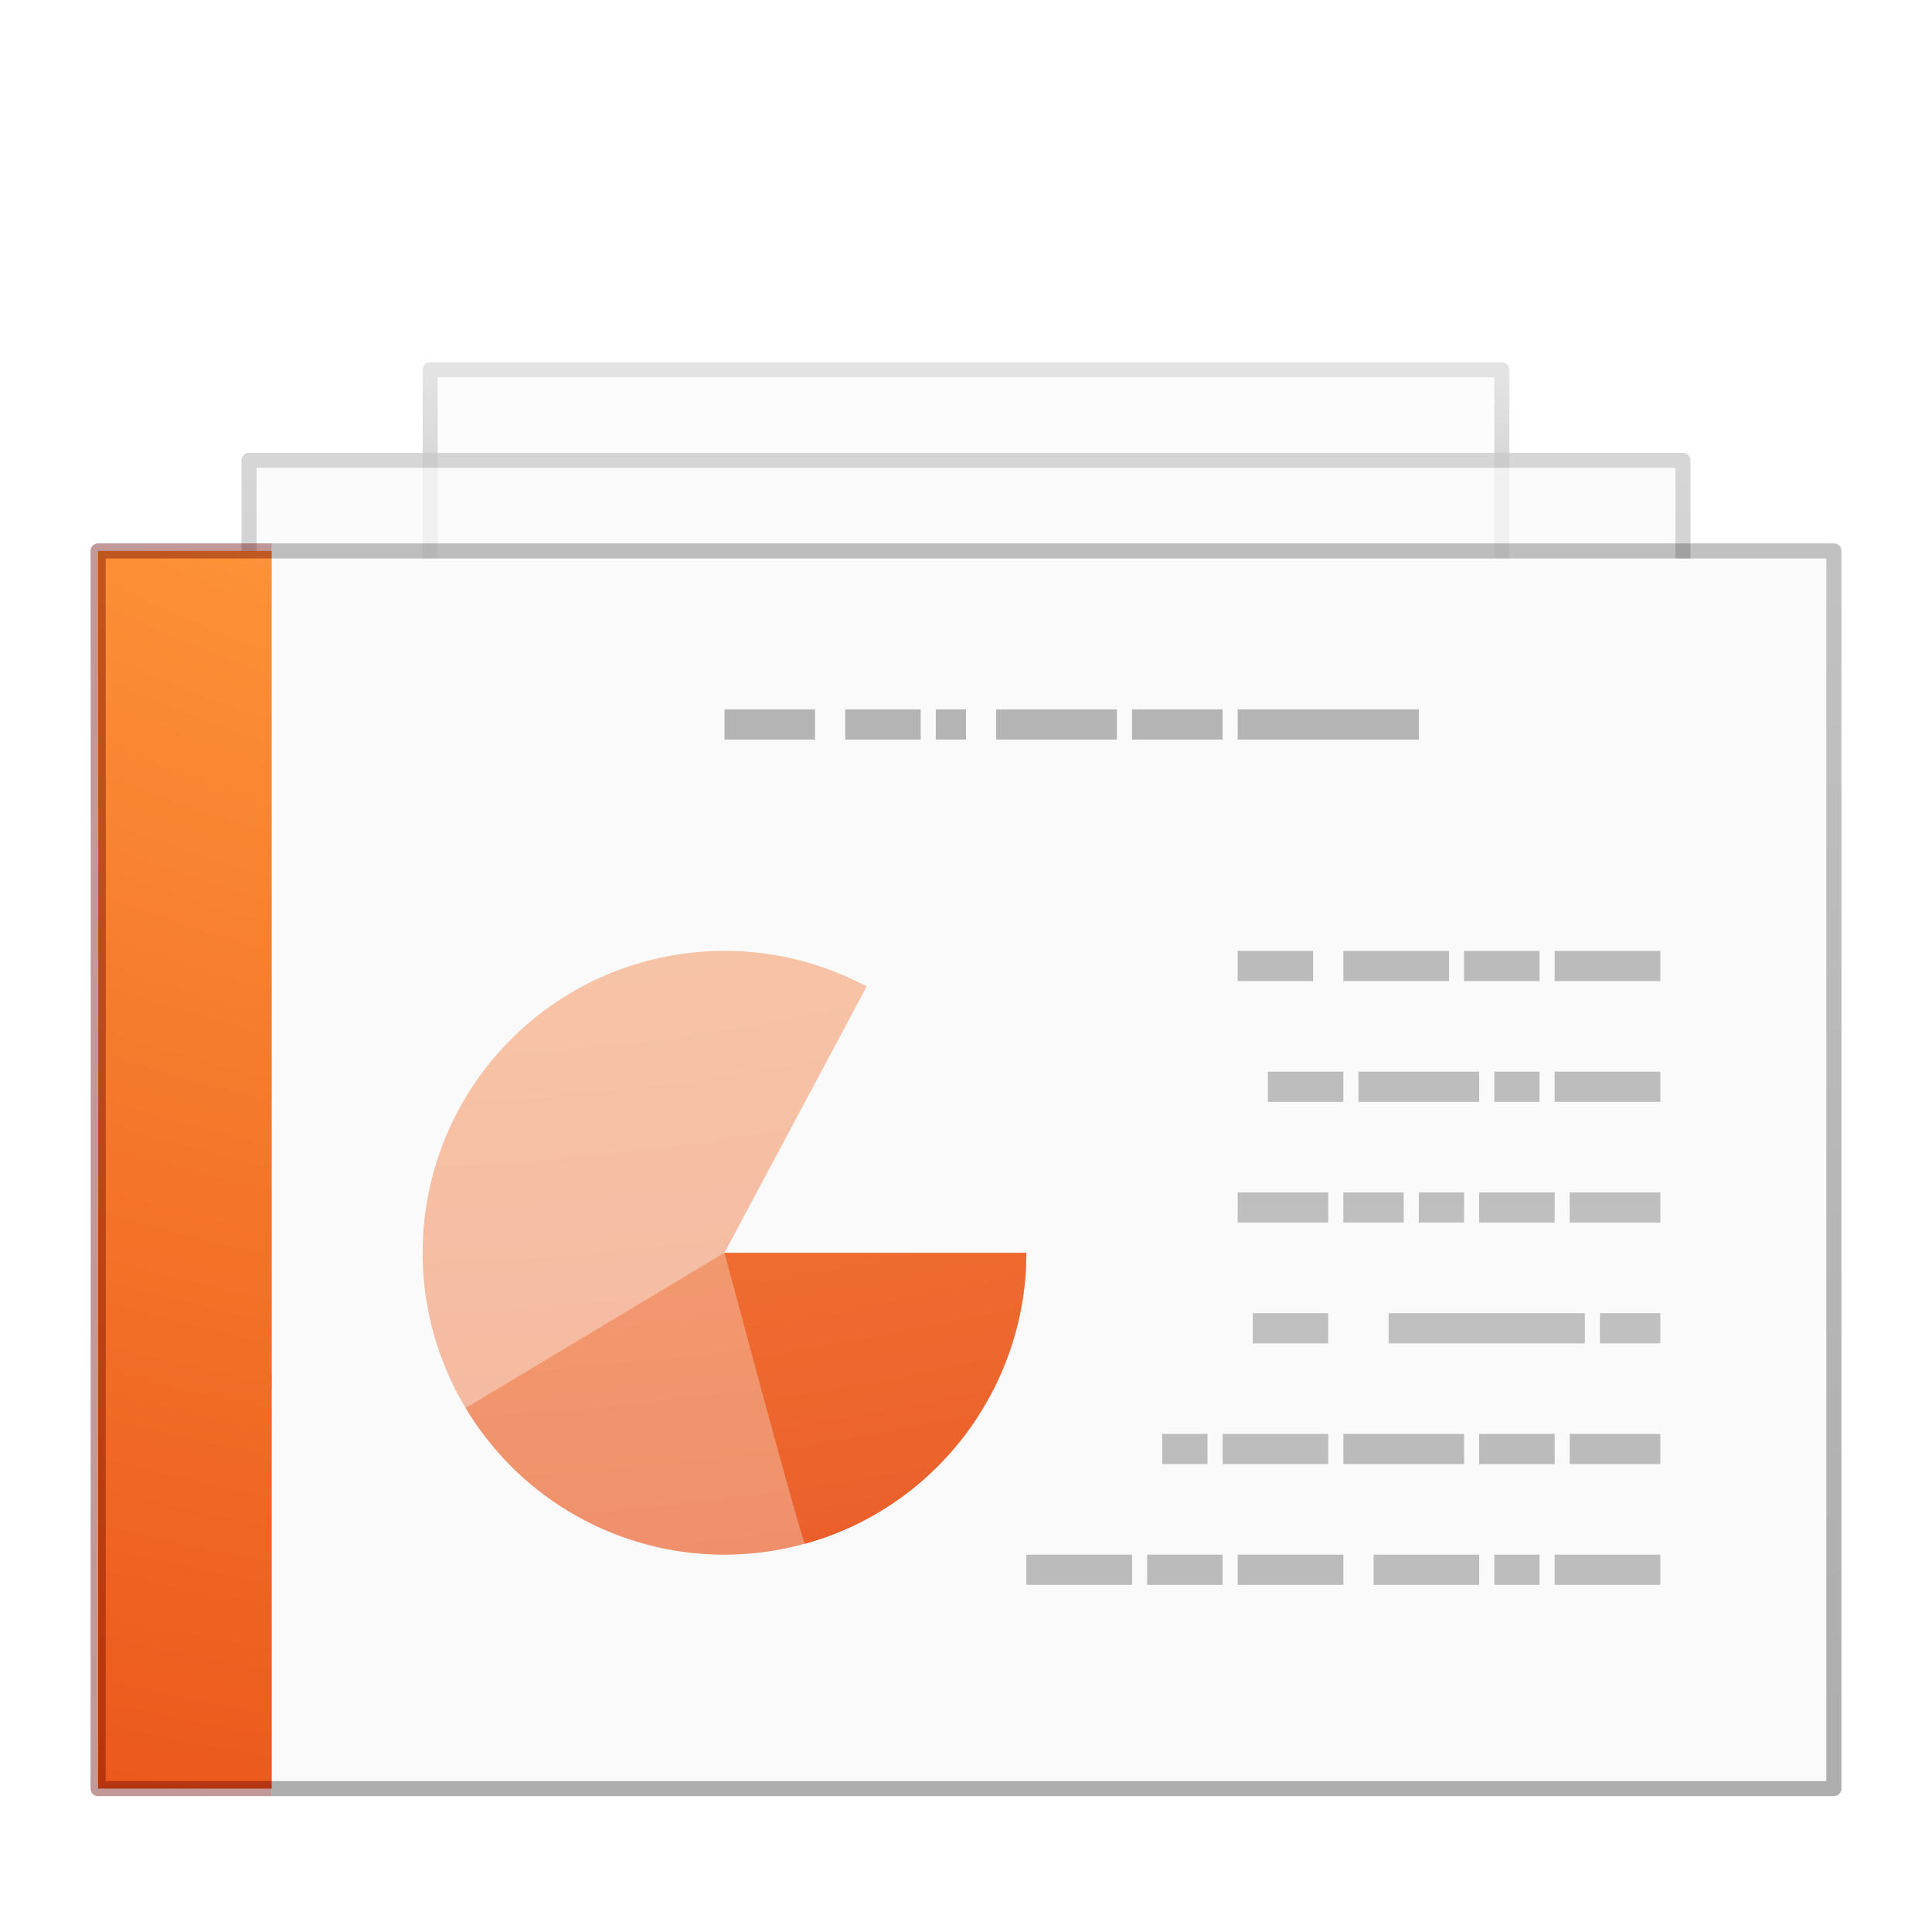
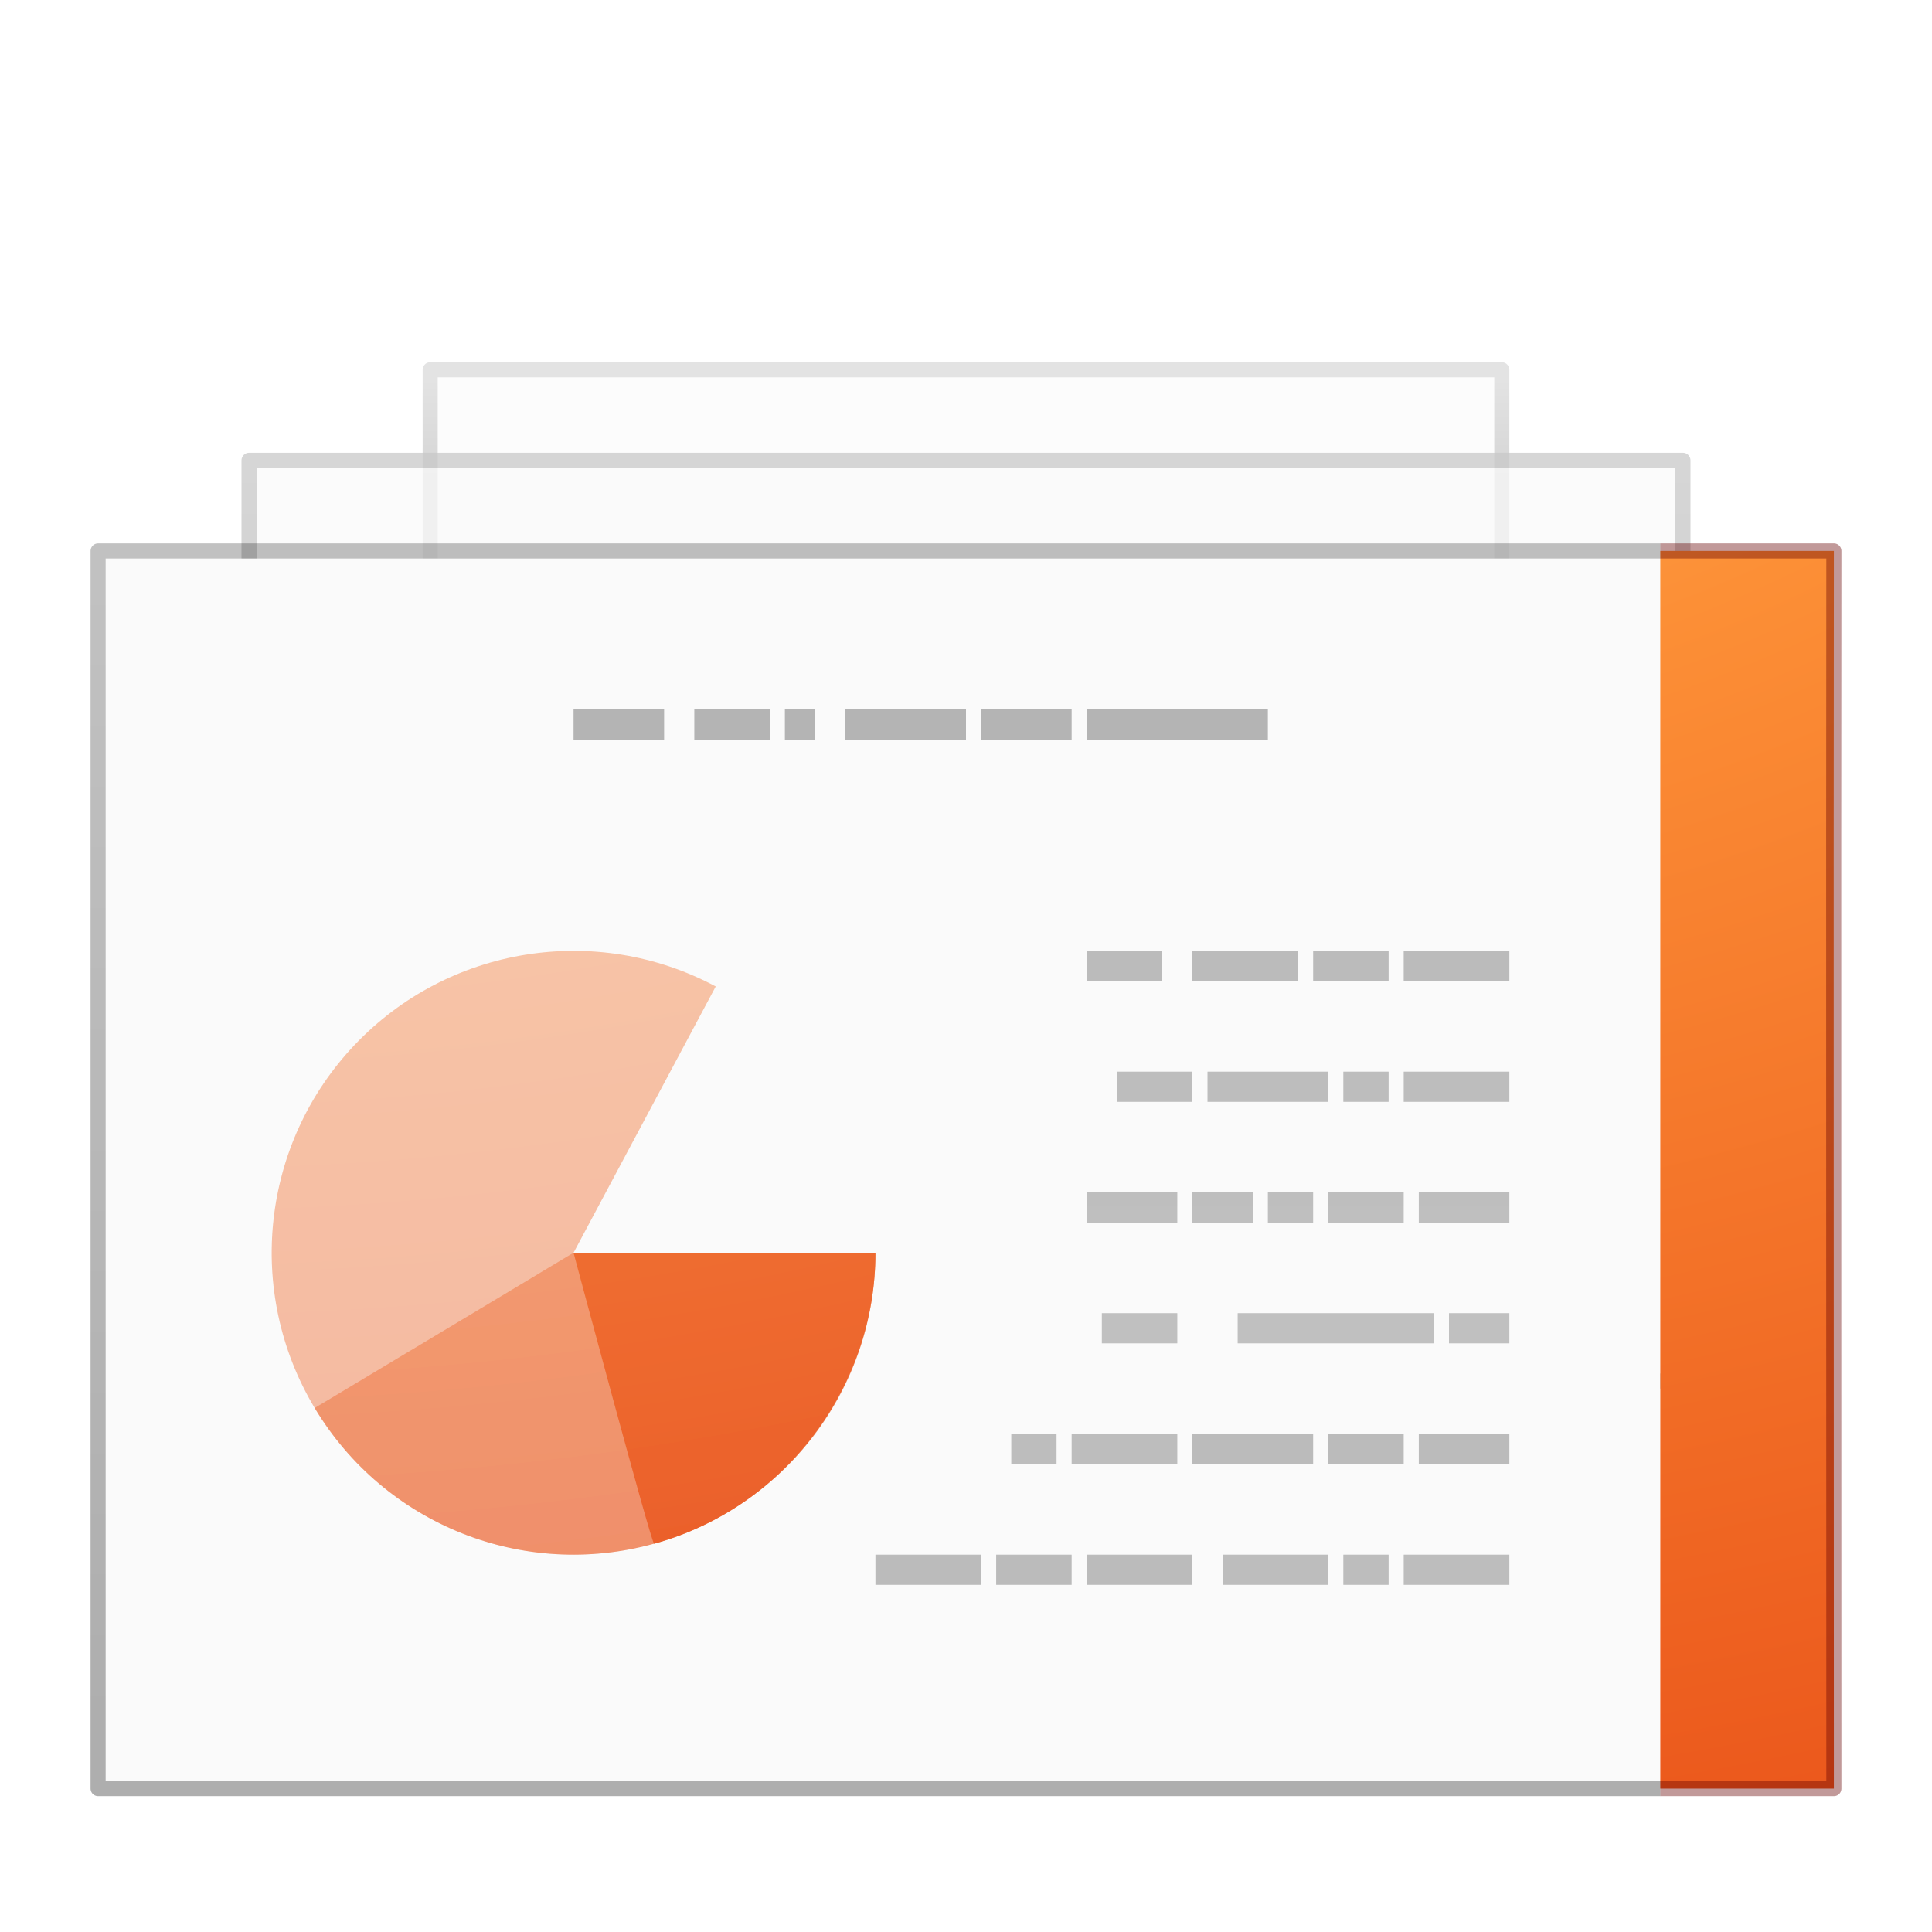
<svg xmlns="http://www.w3.org/2000/svg" xmlns:xlink="http://www.w3.org/1999/xlink" id="svg4954" height="128" width="128" version="1.1">
  <defs id="defs4956">
    <linearGradient id="linearGradient3104-9-7-3-9-2-6-2">
      <stop offset="0" style="stop-color:#aaaaaa;stop-opacity:1" id="stop3106-1-5-9-3-1-7-1" />
      <stop offset="1" style="stop-color:#c8c8c8;stop-opacity:1" id="stop3108-1-5-5-7-2-4-5" />
    </linearGradient>
    <linearGradient id="linearGradient3104-9-7-3-9-6">
      <stop offset="0" style="stop-color:#aaaaaa;stop-opacity:1" id="stop3106-1-5-9-3-2" />
      <stop offset="1" style="stop-color:#c8c8c8;stop-opacity:1" id="stop3108-1-5-5-7-4" />
    </linearGradient>
    <linearGradient id="linearGradient3104-5">
      <stop offset="0" style="stop-color:#aaaaaa;stop-opacity:1" id="stop3106-9" />
      <stop offset="1" style="stop-color:#c8c8c8;stop-opacity:1" id="stop3108-9" />
    </linearGradient>
-     <linearGradient gradientTransform="matrix(-2.678835,0,0,-3.965261,146.7087,228.7259)" gradientUnits="userSpaceOnUse" xlink:href="#linearGradient3104-5" id="linearGradient3091" y2="25.647" x2="22.004" y1="63.218" x1="22.004" />
+     <linearGradient gradientTransform="matrix(-2.678835,0,0,-3.965261,136.7087,228.7259)" gradientUnits="userSpaceOnUse" xlink:href="#linearGradient3104-5" id="linearGradient3091" y2="25.647" x2="22.004" y1="63.218" x1="22.004" />
    <linearGradient y2="11.941" x2="-51.833" y1="41.012" x1="-51.833" gradientTransform="matrix(3.28301,0,0,2.098289,222.1698,5.943908)" gradientUnits="userSpaceOnUse" id="linearGradient3933" xlink:href="#linearGradient3104-9-7-3-9-6" />
    <linearGradient y2="14.686" x2="-51.816" y1="38.708" x1="-51.816" gradientTransform="matrix(4.335885,0,0,0.2874871,272.6701,20.77801)" gradientUnits="userSpaceOnUse" id="linearGradient3941" xlink:href="#linearGradient3104-9-7-3-9-2-6-2" />
-     <linearGradient y2="25.647" x2="22.004" y1="63.218" x1="22.004" gradientTransform="matrix(-2.678835,0,0,-3.965261,146.7087,260.7258)" gradientUnits="userSpaceOnUse" id="linearGradient3968" xlink:href="#linearGradient3104-5" />
-     <linearGradient y2="25.647" x2="22.004" y1="63.218" x1="22.004" gradientTransform="matrix(-2.678835,0,0,-3.965261,124.3962,228.7259)" gradientUnits="userSpaceOnUse" id="linearGradient4180" xlink:href="#linearGradient3104-5" />
-     <linearGradient y2="25.647" x2="22.004" y1="63.218" x1="22.004" gradientTransform="matrix(-2.678835,0,0,3.965261,122.7712,-60.72586)" gradientUnits="userSpaceOnUse" id="linearGradient4185" xlink:href="#linearGradient3104-5" />
+     <linearGradient y2="25.647" x2="22.004" y1="63.218" x1="22.004" gradientTransform="matrix(-2.678835,0,0,-3.965261,136.7087,260.7258)" gradientUnits="userSpaceOnUse" id="linearGradient3968" xlink:href="#linearGradient3104-5" />
+     <linearGradient y2="25.647" x2="22.004" y1="63.218" x1="22.004" gradientTransform="matrix(-2.678835,0,0,-3.965261,114.3962,228.7259)" gradientUnits="userSpaceOnUse" id="linearGradient4180" xlink:href="#linearGradient3104-5" />
+     <linearGradient y2="25.647" x2="22.004" y1="63.218" x1="22.004" gradientTransform="matrix(-2.678835,0,0,3.965261,112.7712,-60.72586)" gradientUnits="userSpaceOnUse" id="linearGradient4185" xlink:href="#linearGradient3104-5" />
    <linearGradient id="linearGradient2867-449-88-871-390-598-476-591-434-148-57-177-8-3-3-6-4-8-8-8">
      <stop id="stop3750-1-0-7-6-6-1-3-9" style="stop-color:#ffcd7d;stop-opacity:1" offset="0" />
      <stop id="stop3752-3-7-4-0-32-8-923-0" style="stop-color:#fc8f36;stop-opacity:1" offset="0.262" />
      <stop id="stop3754-1-8-5-2-7-6-7-1" style="stop-color:#e23a0e;stop-opacity:1" offset="0.705" />
      <stop id="stop3756-1-6-2-6-6-1-96-6" style="stop-color:#ac441f;stop-opacity:1" offset="1" />
    </linearGradient>
-     <radialGradient xlink:href="#linearGradient2867-449-88-871-390-598-476-591-434-148-57-177-8-3-3-6-4-8-8-8-2-8" id="radialGradient4173-5" gradientUnits="userSpaceOnUse" gradientTransform="matrix(0,20.45626,-25.11376,0,302.0294,-150.8467)" cx="6.73" cy="9.957" fx="6.2" fy="9.957" r="12.672" />
+     <radialGradient xlink:href="#linearGradient2867-449-88-871-390-598-476-591-434-148-57-177-8-3-3-6-4-8-8-8-2-8" id="radialGradient4173-5" gradientUnits="userSpaceOnUse" gradientTransform="matrix(0,20.45626,25.11376,0,-174.0294,-150.8467)" cx="6.73" cy="9.957" fx="6.2" fy="9.957" r="12.672" />
    <linearGradient id="linearGradient2867-449-88-871-390-598-476-591-434-148-57-177-8-3-3-6-4-8-8-8-2-8">
      <stop id="stop3750-1-0-7-6-6-1-3-9-9-0" style="stop-color:#ffcd7d;stop-opacity:1" offset="0" />
      <stop id="stop3752-3-7-4-0-32-8-923-0-7-8" style="stop-color:#fc8f36;stop-opacity:1" offset="0.262" />
      <stop id="stop3754-1-8-5-2-7-6-7-1-8-0" style="stop-color:#e23a0e;stop-opacity:1" offset="0.705" />
      <stop id="stop3756-1-6-2-6-6-1-96-6-1-1" style="stop-color:#ac441f;stop-opacity:1" offset="1" />
    </linearGradient>
    <linearGradient id="linearGradient3104-6-6-1">
      <stop id="stop3106-3-2" style="stop-color:#000000;stop-opacity:0.318" offset="0" />
      <stop id="stop3108-9-8-3" style="stop-color:#000000;stop-opacity:0.24" offset="1" />
    </linearGradient>
-     <linearGradient xlink:href="#linearGradient3104-6-6-1" id="linearGradient4420" gradientUnits="userSpaceOnUse" gradientTransform="matrix(2.63013,0,0,1.667428,179.3361,30.01947)" x1="-51.786" y1="50.786" x2="-51.786" y2="2.906" />
+     <linearGradient xlink:href="#linearGradient3104-6-6-1" id="linearGradient4420" gradientUnits="userSpaceOnUse" gradientTransform="matrix(-2.63013,0,0,1.667428,-51.33613,30.01947)" x1="-51.786" y1="50.786" x2="-51.786" y2="2.906" />
    <radialGradient gradientTransform="matrix(0,20.07019,-24.63978,0,309.3122,-176.6251)" gradientUnits="userSpaceOnUse" xlink:href="#linearGradient2867-449-88-871-390-598-476-591-434-148-57-177-8-3-3-6-4-8-8-8" id="radialGradient3029" fy="9.957" fx="6.033" r="12.672" cy="9.957" cx="6.563" />
    <radialGradient r="12.672" fy="9.957" fx="6.033" cy="9.957" cx="6.563" gradientTransform="matrix(0,20.07019,-24.63978,0,309.3122,-176.6321)" gradientUnits="userSpaceOnUse" id="radialGradient4341" xlink:href="#linearGradient2867-449-88-871-390-598-476-591-434-148-57-177-8-3-3-6-4-8-8-8" />
    <radialGradient r="12.672" fy="9.957" fx="6.033" cy="9.957" cx="6.563" gradientTransform="matrix(0,20.07019,-24.63978,0,309.3122,-176.6342)" gradientUnits="userSpaceOnUse" id="radialGradient4343" xlink:href="#linearGradient2867-449-88-871-390-598-476-591-434-148-57-177-8-3-3-6-4-8-8-8" />
  </defs>
  <path d="m 28.5,24.5 71,0 0,13 -71,0 z" id="rect4964-4-4" style="color:#000000;display:inline;overflow:visible;visibility:visible;opacity:0.5;fill:#fafafa;fill-opacity:1;fill-rule:nonzero;stroke:url(#linearGradient3941);stroke-width:1;stroke-linecap:butt;stroke-linejoin:round;stroke-miterlimit:4;stroke-dashoffset:0;stroke-opacity:1;marker:none;enable-background:accumulate" />
  <path d="M 16.5,30.5 111.5,30.5 l 0,61 -95,0 z" id="rect4964-4" style="color:#000000;display:inline;overflow:visible;visibility:visible;opacity:0.75;fill:#fafafa;fill-opacity:1;fill-rule:nonzero;stroke:url(#linearGradient3933);stroke-width:1;stroke-linecap:butt;stroke-linejoin:round;stroke-miterlimit:4;stroke-dashoffset:0;stroke-opacity:1;marker:none;enable-background:accumulate" />
-   <rect style="color:#000000;display:inline;overflow:visible;visibility:visible;fill:#fafafa;fill-opacity:1;fill-rule:nonzero;stroke:none;stroke-width:1;marker:none;enable-background:accumulate" id="rect4964" y="37" x="18" height="81" width="103" />
-   <path d="m 18,118.5 -11.5,0 c 0,-28 0.026,-57.677 0,-82 l 11.5,-3e-6" id="path4530" style="color:#000000;display:inline;overflow:visible;visibility:visible;fill:url(#radialGradient4173-5);fill-opacity:1;fill-rule:nonzero;stroke:none;stroke-width:1;marker:none;enable-background:accumulate" />
-   <path d="m 18,118.5 -11.5,0 c 0,-28.5 0.026,-57.678 0,-82 l 11.5,-3e-6" id="path4530-3" style="color:#000000;display:inline;overflow:visible;visibility:visible;opacity:0.4;fill:none;stroke:#640000;stroke-width:1;stroke-linecap:butt;stroke-linejoin:round;stroke-miterlimit:4;stroke-dasharray:none;stroke-dashoffset:0;stroke-opacity:1;marker:none;enable-background:accumulate" />
-   <path id="path4160-6-1" d="m 18,118.5 103.5,0 0,-82 -103.5,0" style="display:inline;fill:none;stroke:url(#linearGradient4420);stroke-width:1;stroke-linecap:butt;stroke-linejoin:round;stroke-miterlimit:4;stroke-dasharray:none;stroke-dashoffset:0;stroke-opacity:1" />
-   <path style="color:#000000;font-style:normal;font-variant:normal;font-weight:normal;font-stretch:normal;font-size:medium;line-height:normal;font-family:Sans;-inkscape-font-specification:Sans;text-indent:0;text-align:start;text-decoration:none;text-decoration-line:none;letter-spacing:normal;word-spacing:normal;text-transform:none;direction:ltr;block-progression:tb;writing-mode:lr-tb;baseline-shift:baseline;text-anchor:start;display:inline;overflow:visible;visibility:visible;fill:url(#linearGradient3091);fill-opacity:1;stroke:none;stroke-width:1px;marker:none;enable-background:accumulate" id="path3475-4" d="m 110,89 0,-2 -4,0 0,2 z m -5,0 0,-2 -13,0 0,2 z m 5,-8 L 110,79 l -6,0 0,2 z m -7,0 L 103,79 l -5,0 0,2 z m -6,0 L 97,79 l -3,0 0,2 z m -4,0 L 93,79 l -4,0 0,2 z M 110,73 l 0,-2 -7,0 0,2 z m -8,0 0,-2 -3,0 0,2 z m -4,0 0,-2 -8,0 0,2 z m 12,-8 0,-2 -7,0 0,2 z m -8,0 0,-2 -5,0 0,2 z m -6,0 0,-2 -7,0 0,2 z" />
-   <path d="m 64,47 0,2 -2,-2e-6 0,-2 z M 61,47 l 0,2 -5,0 0,-2 z m -7,0 0,2 -6,2e-6 0,-2 z m 40,0 0,2 -12,0 0,-2 z m -13,0 0,2 -6,0 0,-2 z m -7,0 0,2 -8,0 0,-2 z" style="color:#000000;font-style:normal;font-variant:normal;font-weight:normal;font-stretch:normal;font-size:medium;line-height:normal;font-family:Sans;-inkscape-font-specification:Sans;text-indent:0;text-align:start;text-decoration:none;text-decoration-line:none;letter-spacing:normal;word-spacing:normal;text-transform:none;direction:ltr;block-progression:tb;writing-mode:lr-tb;baseline-shift:baseline;text-anchor:start;display:inline;overflow:visible;visibility:visible;opacity:0.28;fill:#000000;fill-opacity:1;stroke:none;stroke-width:1px;marker:none;enable-background:accumulate" id="path3925" />
-   <path d="m 110,105 0,-2 -7,0 0,2 z m -8,0 0,-2 -3,0 0,2 z m -4,0 0,-2 -7,0 0,2 z m 12,-8 0,-2 -6,0 0,2 z m -7,0 0,-2 -5,0 0,2 z m -6,0 0,-2 -8,0 0,2 z" id="path3966" style="color:#000000;font-style:normal;font-variant:normal;font-weight:normal;font-stretch:normal;font-size:medium;line-height:normal;font-family:Sans;-inkscape-font-specification:Sans;text-indent:0;text-align:start;text-decoration:none;text-decoration-line:none;letter-spacing:normal;word-spacing:normal;text-transform:none;direction:ltr;block-progression:tb;writing-mode:lr-tb;baseline-shift:baseline;text-anchor:start;display:inline;overflow:visible;visibility:visible;fill:url(#linearGradient3968);fill-opacity:1;stroke:none;stroke-width:1px;marker:none;enable-background:accumulate" />
-   <path d="m 88,89 0,-2 -5,0 0,2 z m 0,-8 0,-2 -6,0 0,2 z m 1,-8 0,-2 -5,0 0,2 z m -2,-8 0,-2 -5,0 0,2 z" id="path4178" style="color:#000000;font-style:normal;font-variant:normal;font-weight:normal;font-stretch:normal;font-size:medium;line-height:normal;font-family:Sans;-inkscape-font-specification:Sans;text-indent:0;text-align:start;text-decoration:none;text-decoration-line:none;letter-spacing:normal;word-spacing:normal;text-transform:none;direction:ltr;block-progression:tb;writing-mode:lr-tb;baseline-shift:baseline;text-anchor:start;display:inline;overflow:visible;visibility:visible;fill:url(#linearGradient4180);fill-opacity:1;stroke:none;stroke-width:1px;marker:none;enable-background:accumulate" />
-   <path style="color:#000000;font-style:normal;font-variant:normal;font-weight:normal;font-stretch:normal;font-size:medium;line-height:normal;font-family:Sans;-inkscape-font-specification:Sans;text-indent:0;text-align:start;text-decoration:none;text-decoration-line:none;letter-spacing:normal;word-spacing:normal;text-transform:none;direction:ltr;block-progression:tb;writing-mode:lr-tb;baseline-shift:baseline;text-anchor:start;display:inline;overflow:visible;visibility:visible;fill:url(#linearGradient4185);fill-opacity:1;stroke:none;stroke-width:1px;marker:none;enable-background:accumulate" id="path4183" d="m 88,95 0,2 -7,0 0,-2 z m -8,0 0,2 -3,0 0,-2 z M 89,103 l 0,2 -7,0 0,-2 z m -8,0 0,2 -5,0 0,-2 z m -6,0 0,2 -7,0 0,-2 z" />
-   <g transform="translate(-42,8.998)" id="g4387">
+   <rect style="color:#000000;display:inline;overflow:visible;visibility:visible;fill:#fafafa;fill-opacity:1;fill-rule:nonzero;stroke:none;stroke-width:1;marker:none;enable-background:accumulate" id="rect4964" y="37" x="-110" height="81" width="103" transform="scale(-1,1)" />
+   <path d="m 110,118.5 h 11.5 c 0,-28 -0.026,-57.677 0,-82 l -11.5,-3e-6" id="path4530" style="color:#000000;display:inline;overflow:visible;visibility:visible;fill:url(#radialGradient4173-5);fill-opacity:1;fill-rule:nonzero;stroke:none;stroke-width:1;marker:none;enable-background:accumulate" />
+   <path d="m 110,118.5 h 11.5 c 0,-28.5 -0.026,-57.678 0,-82 l -11.5,-3e-6" id="path4530-3" style="color:#000000;display:inline;overflow:visible;visibility:visible;opacity:0.4;fill:none;stroke:#640000;stroke-width:1;stroke-linecap:butt;stroke-linejoin:round;stroke-miterlimit:4;stroke-dasharray:none;stroke-dashoffset:0;stroke-opacity:1;marker:none;enable-background:accumulate" />
+   <path id="path4160-6-1" d="M 110,118.5 H 6.5 V 36.5 H 110" style="display:inline;fill:none;stroke:url(#linearGradient4420);stroke-width:1;stroke-linecap:butt;stroke-linejoin:round;stroke-miterlimit:4;stroke-dasharray:none;stroke-dashoffset:0;stroke-opacity:1" />
+   <path style="color:#000000;font-style:normal;font-variant:normal;font-weight:normal;font-stretch:normal;font-size:medium;line-height:normal;font-family:Sans;-inkscape-font-specification:Sans;text-indent:0;text-align:start;text-decoration:none;text-decoration-line:none;letter-spacing:normal;word-spacing:normal;text-transform:none;writing-mode:lr-tb;direction:ltr;baseline-shift:baseline;text-anchor:start;display:inline;overflow:visible;visibility:visible;fill:url(#linearGradient3091);fill-opacity:1;stroke:none;stroke-width:1px;marker:none;enable-background:accumulate" id="path3475-4" d="m 100,89 v -2 h -4 v 2 z m -5,0 v -2 H 82 v 2 z m 5,-8 V 79 h -6 v 2 z m -7,0 V 79 h -5 v 2 z m -6,0 V 79 h -3 v 2 z m -4,0 V 79 h -4 v 2 z M 100,73 v -2 h -7 v 2 z m -8,0 v -2 h -3 v 2 z m -4,0 v -2 h -8 v 2 z m 12,-8 v -2 h -7 v 2 z m -8,0 v -2 h -5 v 2 z m -6,0 v -2 h -7 v 2 z" />
+   <path d="m 54,47 v 2 L 52,49 v -2 z M 51,47 v 2 h -5 v -2 z m -7,0 v 2 l -6,2e-6 v -2 z m 40,0 v 2 H 72 v -2 z m -13,0 v 2 h -6 v -2 z m -7,0 v 2 H 56 v -2 z" style="color:#000000;font-style:normal;font-variant:normal;font-weight:normal;font-stretch:normal;font-size:medium;line-height:normal;font-family:Sans;-inkscape-font-specification:Sans;text-indent:0;text-align:start;text-decoration:none;text-decoration-line:none;letter-spacing:normal;word-spacing:normal;text-transform:none;writing-mode:lr-tb;direction:ltr;baseline-shift:baseline;text-anchor:start;display:inline;overflow:visible;visibility:visible;opacity:0.28;fill:#000000;fill-opacity:1;stroke:none;stroke-width:1px;marker:none;enable-background:accumulate" id="path3925" />
+   <path d="m 100,105 v -2 h -7 v 2 z m -8,0 v -2 h -3 v 2 z m -4,0 v -2 h -7 v 2 z m 12,-8 v -2 h -6 v 2 z m -7,0 v -2 h -5 v 2 z m -6,0 v -2 h -8 v 2 z" id="path3966" style="color:#000000;font-style:normal;font-variant:normal;font-weight:normal;font-stretch:normal;font-size:medium;line-height:normal;font-family:Sans;-inkscape-font-specification:Sans;text-indent:0;text-align:start;text-decoration:none;text-decoration-line:none;letter-spacing:normal;word-spacing:normal;text-transform:none;writing-mode:lr-tb;direction:ltr;baseline-shift:baseline;text-anchor:start;display:inline;overflow:visible;visibility:visible;fill:url(#linearGradient3968);fill-opacity:1;stroke:none;stroke-width:1px;marker:none;enable-background:accumulate" />
+   <path d="m 78,89 v -2 h -5 v 2 z m 0,-8 v -2 h -6 v 2 z m 1,-8 v -2 h -5 v 2 z m -2,-8 v -2 h -5 v 2 z" id="path4178" style="color:#000000;font-style:normal;font-variant:normal;font-weight:normal;font-stretch:normal;font-size:medium;line-height:normal;font-family:Sans;-inkscape-font-specification:Sans;text-indent:0;text-align:start;text-decoration:none;text-decoration-line:none;letter-spacing:normal;word-spacing:normal;text-transform:none;writing-mode:lr-tb;direction:ltr;baseline-shift:baseline;text-anchor:start;display:inline;overflow:visible;visibility:visible;fill:url(#linearGradient4180);fill-opacity:1;stroke:none;stroke-width:1px;marker:none;enable-background:accumulate" />
+   <path style="color:#000000;font-style:normal;font-variant:normal;font-weight:normal;font-stretch:normal;font-size:medium;line-height:normal;font-family:Sans;-inkscape-font-specification:Sans;text-indent:0;text-align:start;text-decoration:none;text-decoration-line:none;letter-spacing:normal;word-spacing:normal;text-transform:none;writing-mode:lr-tb;direction:ltr;baseline-shift:baseline;text-anchor:start;display:inline;overflow:visible;visibility:visible;fill:url(#linearGradient4185);fill-opacity:1;stroke:none;stroke-width:1px;marker:none;enable-background:accumulate" id="path4183" d="m 78,95 v 2 h -7 v -2 z m -8,0 v 2 h -3 v -2 z M 79,103 v 2 h -7 v -2 z m -8,0 v 2 h -5 v -2 z m -6,0 v 2 h -7 v -2 z" />
+   <g transform="translate(-52,8.998)" id="g4387">
    <path style="color:#000000;clip-rule:nonzero;display:inline;overflow:visible;visibility:visible;opacity:0.4;isolation:auto;mix-blend-mode:normal;color-interpolation:sRGB;color-interpolation-filters:linearRGB;solid-color:#000000;solid-opacity:1;fill:url(#radialGradient4341);fill-opacity:1;fill-rule:nonzero;stroke:none;stroke-width:1;stroke-linecap:butt;stroke-linejoin:miter;stroke-miterlimit:4;stroke-dasharray:none;stroke-dashoffset:0;stroke-opacity:1;marker:none;color-rendering:auto;image-rendering:auto;shape-rendering:auto;text-rendering:auto;enable-background:accumulate" id="path3035" d="M 110,74 A 20,20 0 1 1 99.42,56.357 l -9.42,17.643 z" />
    <path d="M 110,73.998 C 110,83 104,90.874 95.337,93.272 86.685,95.668 77.5,92.036 72.85,84.282 72.815,84.314 90,73.998 90,73.998 Z" id="path3964" style="color:#000000;clip-rule:nonzero;display:inline;overflow:visible;visibility:visible;opacity:0.4;isolation:auto;mix-blend-mode:normal;color-interpolation:sRGB;color-interpolation-filters:linearRGB;solid-color:#000000;solid-opacity:1;fill:url(#radialGradient4343);fill-opacity:1;fill-rule:nonzero;stroke:none;stroke-width:1;stroke-linecap:butt;stroke-linejoin:miter;stroke-miterlimit:4;stroke-dasharray:none;stroke-dashoffset:0;stroke-opacity:1;marker:none;color-rendering:auto;image-rendering:auto;shape-rendering:auto;text-rendering:auto;enable-background:accumulate" />
    <path d="m 110,74.007 c 0,8.671 -5.804,16.822 -14.663,19.275 -0.195,-0.034 -5.337,-19.275 -5.337,-19.275 z" id="path3962" style="color:#000000;clip-rule:nonzero;display:inline;overflow:visible;visibility:visible;opacity:0.8;isolation:auto;mix-blend-mode:normal;color-interpolation:sRGB;color-interpolation-filters:linearRGB;solid-color:#000000;solid-opacity:1;fill:url(#radialGradient3029);fill-opacity:1;fill-rule:nonzero;stroke:none;stroke-width:1;stroke-linecap:butt;stroke-linejoin:miter;stroke-miterlimit:4;stroke-dasharray:none;stroke-dashoffset:0;stroke-opacity:1;marker:none;color-rendering:auto;image-rendering:auto;shape-rendering:auto;text-rendering:auto;enable-background:accumulate" />
  </g>
</svg>
